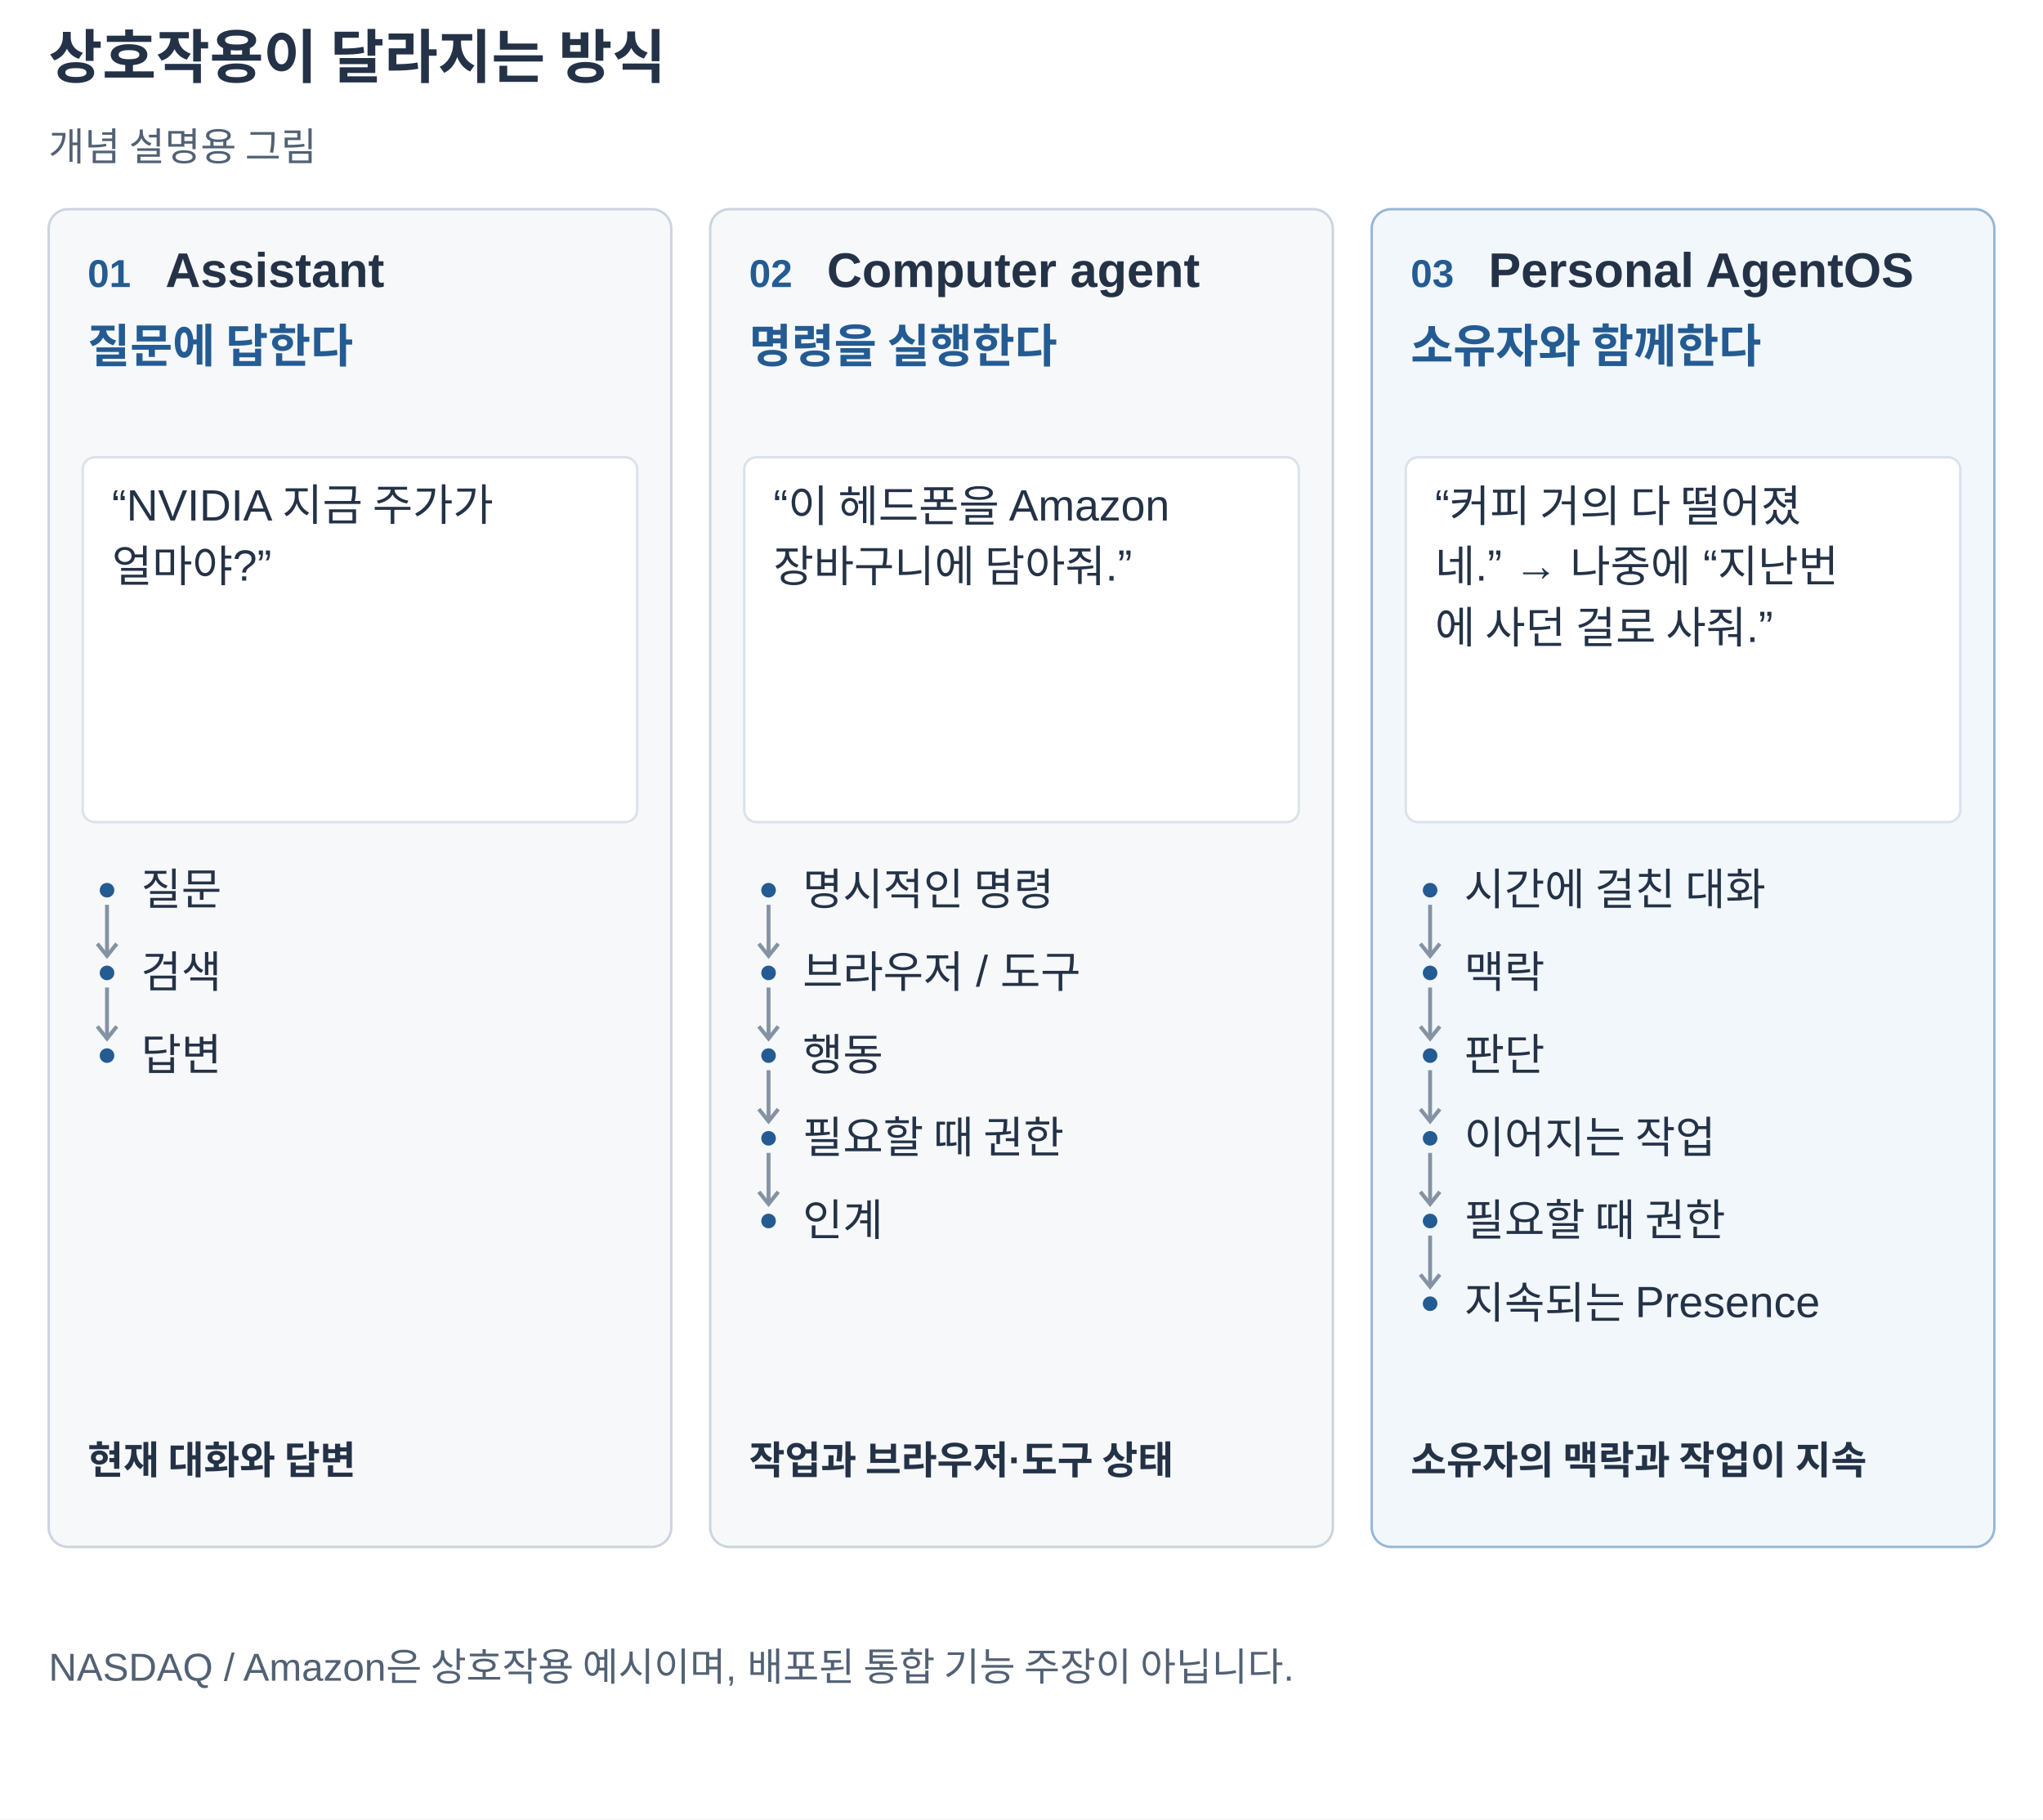
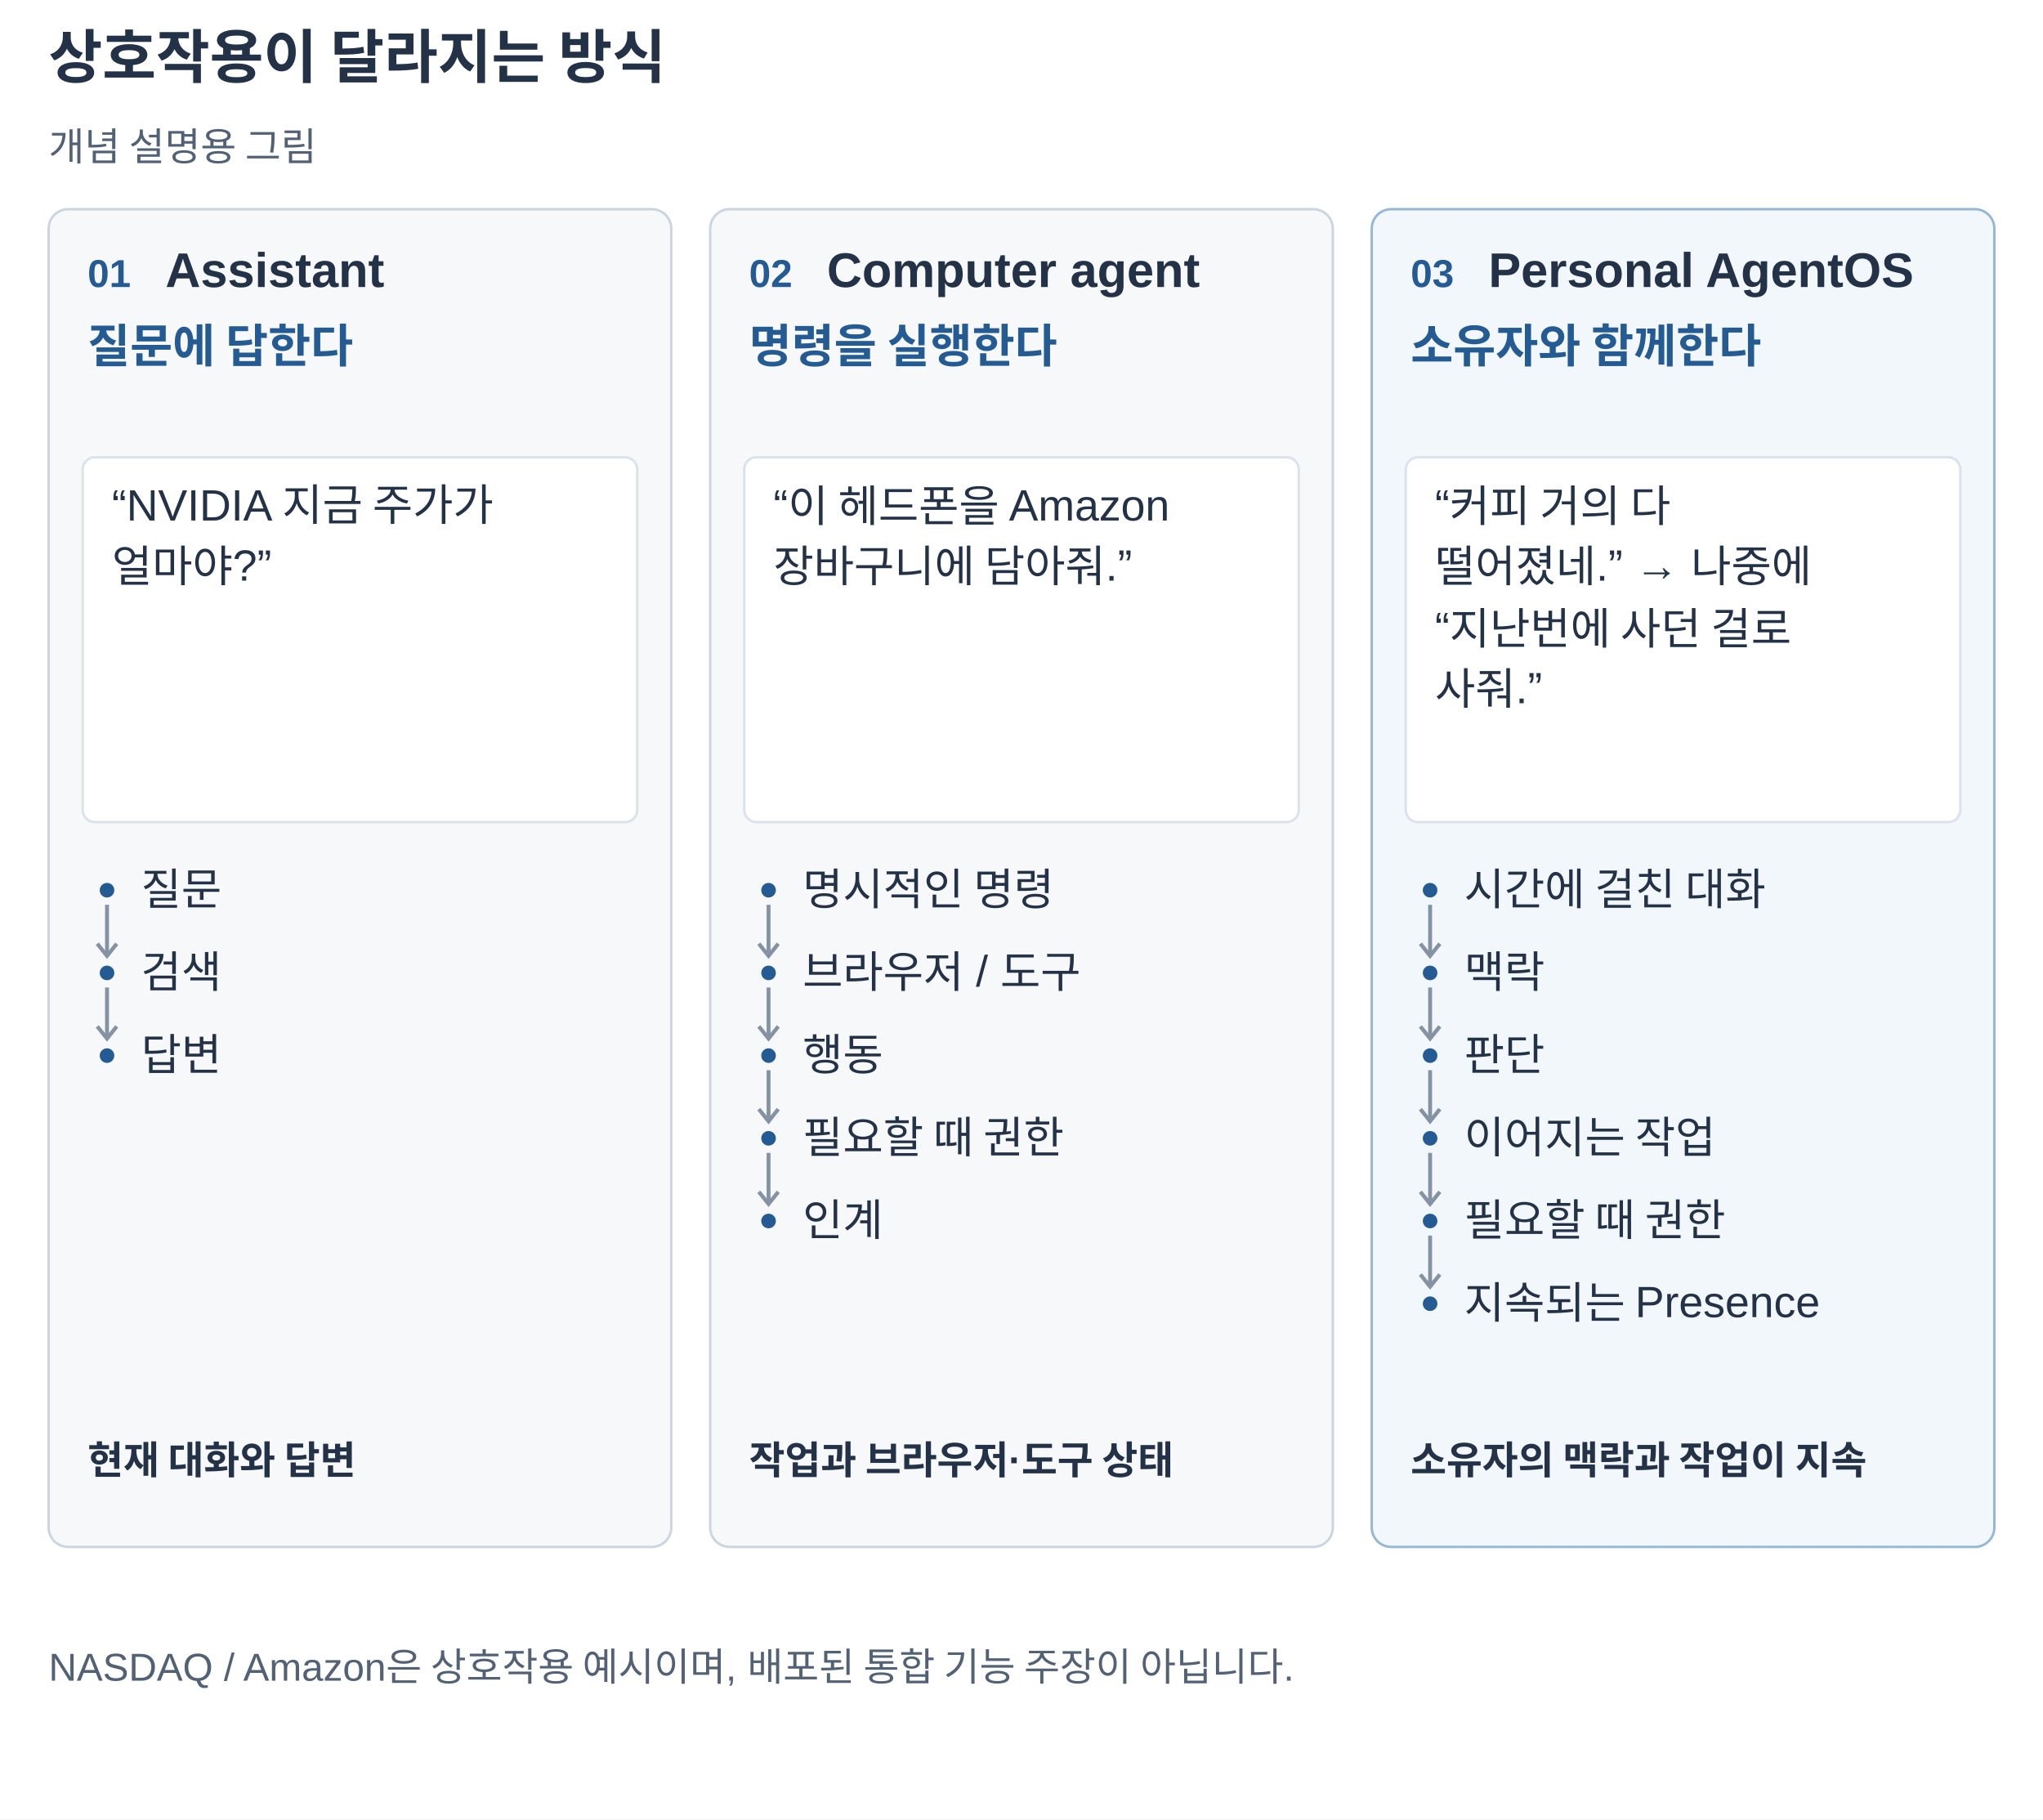
<svg xmlns="http://www.w3.org/2000/svg" width="840" height="748" viewBox="0 0 840 748" role="img" aria-labelledby="title desc">
  <style>text{font-family:Arial,"Noto Sans",sans-serif;fill:#243247} .bold{font-weight:700} .muted{fill:#526174} .blue{fill:#245b92}</style>
  <rect width="840" height="748" fill="#fff" />
  <text x="20" y="32.0" font-size="24" class="bold" text-anchor="start">상호작용이 달라지는 방식</text>
  <text x="20" y="66" font-size="16" class="muted" text-anchor="start">개념 설명용 그림</text>
  <rect x="20" y="86" width="256" height="550" rx="8" fill="#f6f8fa" stroke="#ccd4de" />
  <text x="36" y="118" font-size="16" class="blue bold" text-anchor="start">01</text>
  <text x="68" y="118" font-size="20" class="bold" text-anchor="start">Assistant</text>
  <text x="36" y="149.0" font-size="19" class="blue bold" text-anchor="start">질문에 답한다</text>
  <rect x="34" y="188" width="228" height="150" rx="5" fill="#ffffff" stroke="#dbe2ea" />
  <text x="46" y="214.0" font-size="18" class="" text-anchor="start">“NVIDIA 지금 주가가</text>
  <text x="46" y="239.2" font-size="18" class="" text-anchor="start">얼마야?”</text>
  <circle cx="44" cy="366" r="3" fill="#245b92" />
  <text x="58" y="372" font-size="18" class="" text-anchor="start">질문</text>
  <circle cx="44" cy="400" r="3" fill="#245b92" />
  <path d="M44 372 L44 393" fill="none" stroke="#8492a3" stroke-width="1.6" />
  <path d="M40 388 L44 393 L48 388" fill="none" stroke="#8492a3" stroke-width="1.6" />
  <text x="58" y="406" font-size="18" class="" text-anchor="start">검색</text>
  <circle cx="44" cy="434" r="3" fill="#245b92" />
  <path d="M44 406 L44 427" fill="none" stroke="#8492a3" stroke-width="1.6" />
  <path d="M40 422 L44 427 L48 422" fill="none" stroke="#8492a3" stroke-width="1.6" />
  <text x="58" y="440" font-size="18" class="" text-anchor="start">답변</text>
  <text x="36" y="606.0" font-size="16" class="bold" text-anchor="start">현재 대화와 답변</text>
  <rect x="292" y="86" width="256" height="550" rx="8" fill="#f6f8fa" stroke="#ccd4de" />
  <text x="308" y="118" font-size="16" class="blue bold" text-anchor="start">02</text>
  <text x="340" y="118" font-size="20" class="bold" text-anchor="start">Computer agent</text>
  <text x="308" y="149.0" font-size="19" class="blue bold" text-anchor="start">명령을 실행한다</text>
  <rect x="306" y="188" width="228" height="150" rx="5" fill="#ffffff" stroke="#dbe2ea" />
  <text x="318" y="214.0" font-size="18" class="" text-anchor="start">“이 헤드폰을 Amazon</text>
  <text x="318" y="239.2" font-size="18" class="" text-anchor="start">장바구니에 담아줘.”</text>
  <circle cx="316" cy="366" r="3" fill="#245b92" />
  <text x="330" y="372" font-size="18" class="" text-anchor="start">명시적인 명령</text>
  <circle cx="316" cy="400" r="3" fill="#245b92" />
  <path d="M316 372 L316 393" fill="none" stroke="#8492a3" stroke-width="1.6" />
  <path d="M312 388 L316 393 L320 388" fill="none" stroke="#8492a3" stroke-width="1.6" />
  <text x="330" y="406" font-size="18" class="" text-anchor="start">브라우저 / 도구</text>
  <circle cx="316" cy="434" r="3" fill="#245b92" />
  <path d="M316 406 L316 427" fill="none" stroke="#8492a3" stroke-width="1.6" />
  <path d="M312 422 L316 427 L320 422" fill="none" stroke="#8492a3" stroke-width="1.6" />
  <text x="330" y="440" font-size="18" class="" text-anchor="start">행동</text>
  <circle cx="316" cy="468" r="3" fill="#245b92" />
  <path d="M316 440 L316 461" fill="none" stroke="#8492a3" stroke-width="1.6" />
  <path d="M312 456 L316 461 L320 456" fill="none" stroke="#8492a3" stroke-width="1.6" />
  <text x="330" y="474" font-size="18" class="" text-anchor="start">필요할 때 권한</text>
  <circle cx="316" cy="502" r="3" fill="#245b92" />
  <path d="M316 474 L316 495" fill="none" stroke="#8492a3" stroke-width="1.6" />
  <path d="M312 490 L316 495 L320 490" fill="none" stroke="#8492a3" stroke-width="1.6" />
  <text x="330" y="508" font-size="18" class="" text-anchor="start">인계</text>
  <text x="308" y="606.0" font-size="16" class="bold" text-anchor="start">작업과 브라우저·도구 상태</text>
  <rect x="564" y="86" width="256" height="550" rx="8" fill="#f2f7fc" stroke="#96b6d6" />
  <text x="580" y="118" font-size="16" class="blue bold" text-anchor="start">03</text>
  <text x="612" y="118" font-size="20" class="bold" text-anchor="start">Personal AgentOS</text>
  <text x="580" y="149.0" font-size="19" class="blue bold" text-anchor="start">소유자와 함께한다</text>
  <rect x="578" y="188" width="228" height="150" rx="5" fill="#ffffff" stroke="#dbe2ea" />
-   <text x="590" y="214.0" font-size="18" class="" text-anchor="start">“커피 거의 다 떨어졌</text>
-   <text x="590" y="239.2" font-size="18" class="" text-anchor="start">네.” → 나중에 “지난번</text>
-   <text x="590" y="264.4" font-size="18" class="" text-anchor="start">에 사던 걸로 사줘.”</text>
+   <text x="590" y="214.0" font-size="18" class="" text-anchor="start">“커피 거의 다</text>
+   <text x="590" y="239.2" font-size="18" class="" text-anchor="start">떨어졌네.” → 나중에</text>
+   <text x="590" y="264.4" font-size="18" class="" text-anchor="start">“지난번에 사던 걸로</text>
+   <text x="590" y="289.6" font-size="18" class="" text-anchor="start">사줘.”</text>
  <circle cx="588" cy="366" r="3" fill="#245b92" />
  <text x="602" y="372" font-size="18" class="" text-anchor="start">시간에 걸친 대화</text>
  <circle cx="588" cy="400" r="3" fill="#245b92" />
  <path d="M588 372 L588 393" fill="none" stroke="#8492a3" stroke-width="1.6" />
  <path d="M584 388 L588 393 L592 388" fill="none" stroke="#8492a3" stroke-width="1.6" />
  <text x="602" y="406" font-size="18" class="" text-anchor="start">맥락</text>
  <circle cx="588" cy="434" r="3" fill="#245b92" />
  <path d="M588 406 L588 427" fill="none" stroke="#8492a3" stroke-width="1.6" />
  <path d="M584 422 L588 427 L592 422" fill="none" stroke="#8492a3" stroke-width="1.6" />
  <text x="602" y="440" font-size="18" class="" text-anchor="start">판단</text>
  <circle cx="588" cy="468" r="3" fill="#245b92" />
  <path d="M588 440 L588 461" fill="none" stroke="#8492a3" stroke-width="1.6" />
  <path d="M584 456 L588 461 L592 456" fill="none" stroke="#8492a3" stroke-width="1.6" />
  <text x="602" y="474" font-size="18" class="" text-anchor="start">이어지는 작업</text>
  <circle cx="588" cy="502" r="3" fill="#245b92" />
  <path d="M588 474 L588 495" fill="none" stroke="#8492a3" stroke-width="1.6" />
  <path d="M584 490 L588 495 L592 490" fill="none" stroke="#8492a3" stroke-width="1.6" />
  <text x="602" y="508" font-size="18" class="" text-anchor="start">필요할 때 권한</text>
  <circle cx="588" cy="536" r="3" fill="#245b92" />
  <path d="M588 508 L588 529" fill="none" stroke="#8492a3" stroke-width="1.6" />
  <path d="M584 524 L588 529 L592 524" fill="none" stroke="#8492a3" stroke-width="1.6" />
  <text x="602" y="542" font-size="18" class="" text-anchor="start">지속되는 Presence</text>
  <text x="580" y="606.0" font-size="16" class="bold" text-anchor="start">소유자의 맥락과 작업이 지속</text>
  <text x="20" y="691.0" font-size="16" class="muted" text-anchor="start">NASDAQ / Amazon은 상호작용 예시이며, 배포된 통합 기능 주장이 아닙니다.</text>
</svg>
